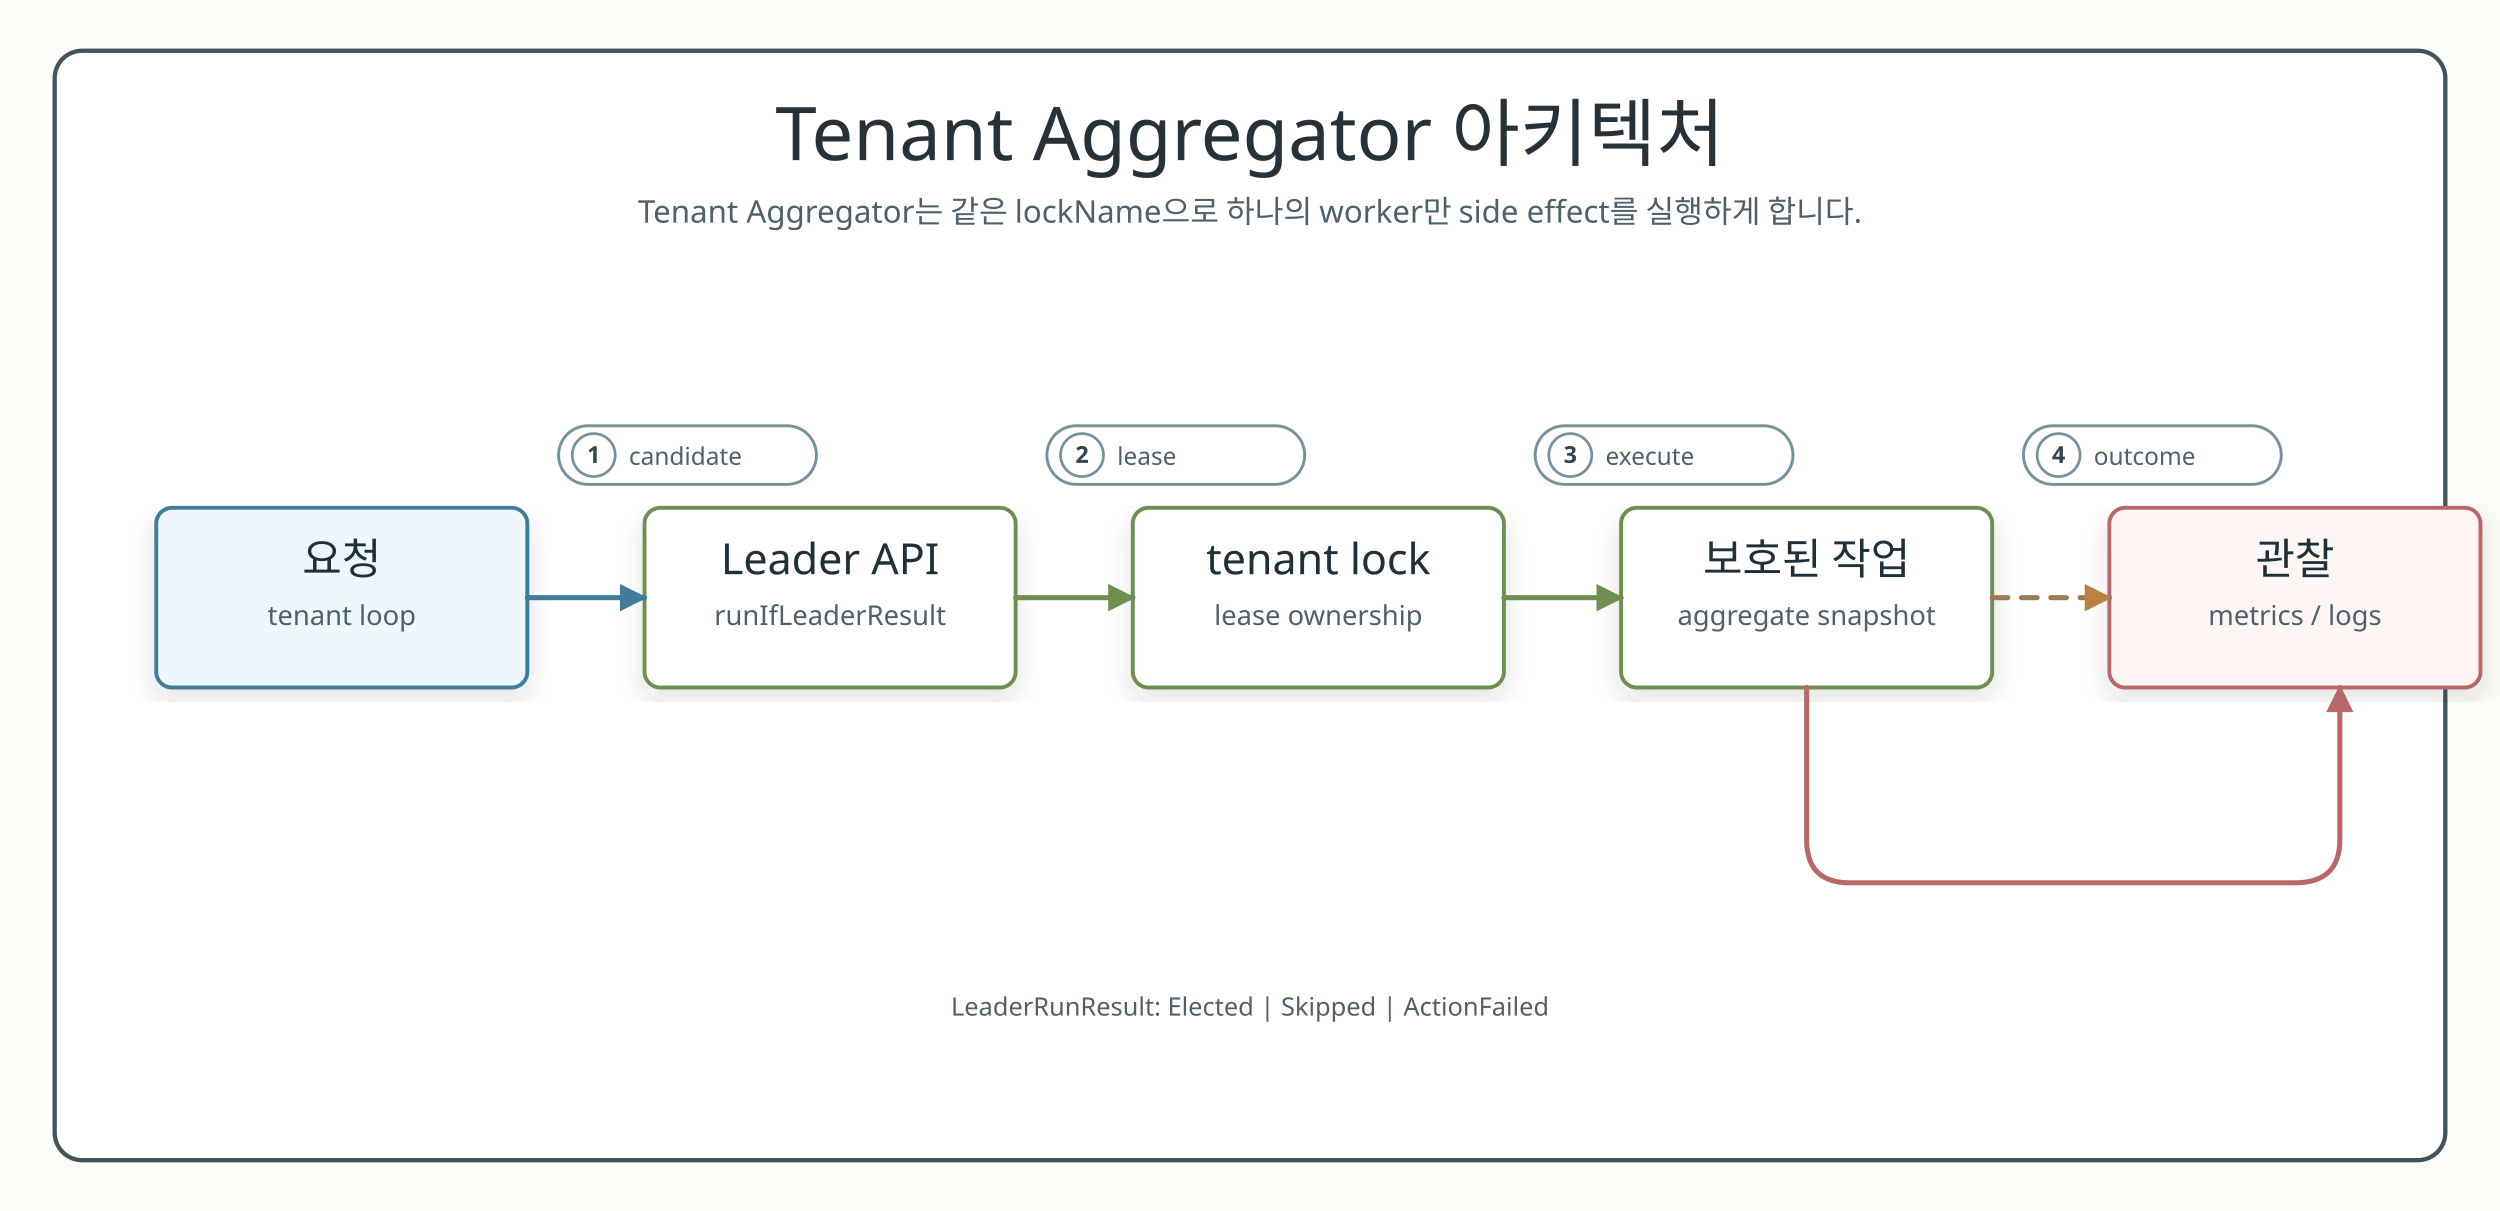
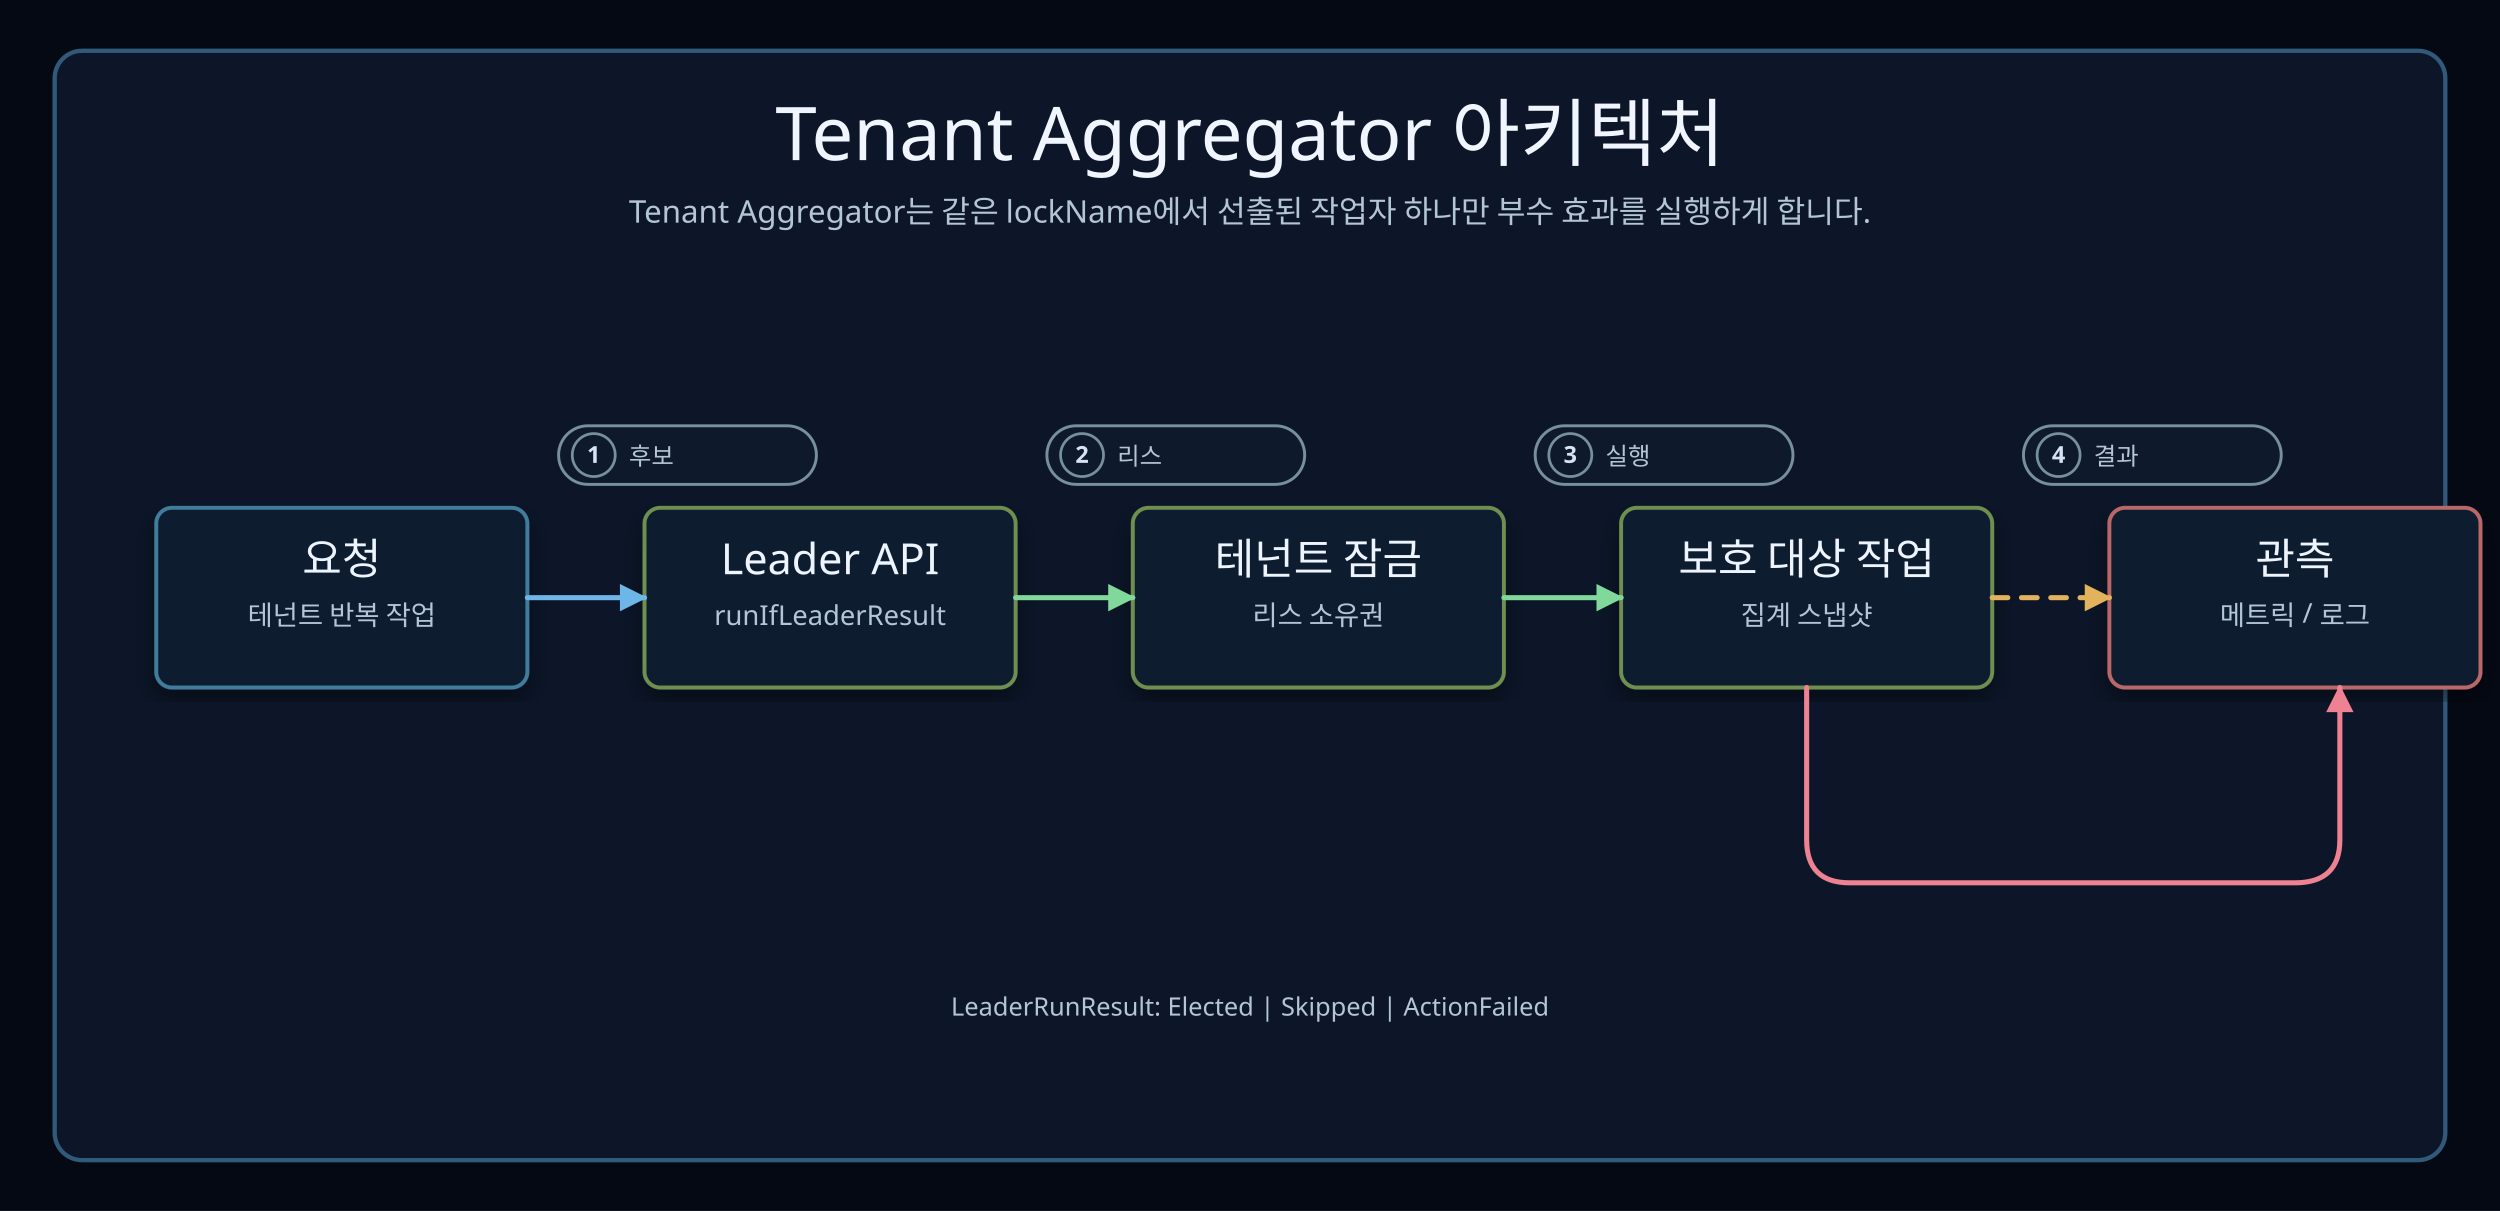
<svg xmlns="http://www.w3.org/2000/svg" width="1280" height="620" viewBox="0 0 1280 620" role="img" aria-labelledby="title desc">
  <defs>
    <filter id="shadow" x="-8%" y="-8%" width="116%" height="116%">
-       <feDropShadow dx="0" dy="6" stdDeviation="6" flood-color="#28343b" flood-opacity="0.13" />
+       <feDropShadow dx="0" dy="6" stdDeviation="6" flood-color="#02050a" flood-opacity="0.42" />
    </filter>
    <marker id="arrow-blue" viewBox="0 0 10 10" markerUnits="userSpaceOnUse" markerWidth="14" markerHeight="14" refX="9" refY="5" orient="auto">
-       <path d="M 0 0 L 10 5 L 0 10 Z" fill="#3f7d9c" stroke="#3f7d9c" stroke-width="0" stroke-dasharray="none" style="stroke-dasharray:none!important" />
+       <path d="M 0 0 L 10 5 L 0 10 Z" fill="#6fb6e8" stroke="#6fb6e8" stroke-width="0" stroke-dasharray="none" style="stroke-dasharray:none!important" />
    </marker>
    <marker id="arrow-green" viewBox="0 0 10 10" markerUnits="userSpaceOnUse" markerWidth="14" markerHeight="14" refX="9" refY="5" orient="auto">
-       <path d="M 0 0 L 10 5 L 0 10 Z" fill="#6e8f4f" stroke="#6e8f4f" stroke-width="0" stroke-dasharray="none" style="stroke-dasharray:none!important" />
+       <path d="M 0 0 L 10 5 L 0 10 Z" fill="#80d99b" stroke="#80d99b" stroke-width="0" stroke-dasharray="none" style="stroke-dasharray:none!important" />
    </marker>
    <marker id="arrow-amber" viewBox="0 0 10 10" markerUnits="userSpaceOnUse" markerWidth="14" markerHeight="14" refX="9" refY="5" orient="auto">
-       <path d="M 0 0 L 10 5 L 0 10 Z" fill="#b98240" stroke="#b98240" stroke-width="0" stroke-dasharray="none" style="stroke-dasharray:none!important" />
+       <path d="M 0 0 L 10 5 L 0 10 Z" fill="#e2b35c" stroke="#e2b35c" stroke-width="0" stroke-dasharray="none" style="stroke-dasharray:none!important" />
    </marker>
    <marker id="arrow-red" viewBox="0 0 10 10" markerUnits="userSpaceOnUse" markerWidth="14" markerHeight="14" refX="9" refY="5" orient="auto">
-       <path d="M 0 0 L 10 5 L 0 10 Z" fill="#b86868" stroke="#b86868" stroke-width="0" stroke-dasharray="none" style="stroke-dasharray:none!important" />
+       <path d="M 0 0 L 10 5 L 0 10 Z" fill="#ef8292" stroke="#ef8292" stroke-width="0" stroke-dasharray="none" style="stroke-dasharray:none!important" />
    </marker>
    <marker id="arrow-slate" viewBox="0 0 10 10" markerUnits="userSpaceOnUse" markerWidth="14" markerHeight="14" refX="9" refY="5" orient="auto">
-       <path d="M 0 0 L 10 5 L 0 10 Z" fill="#78909c" stroke="#78909c" stroke-width="0" stroke-dasharray="none" style="stroke-dasharray:none!important" />
+       <path d="M 0 0 L 10 5 L 0 10 Z" fill="#87a8c2" stroke="#87a8c2" stroke-width="0" stroke-dasharray="none" style="stroke-dasharray:none!important" />
    </marker>
    <style>
-       .canvas{fill:#fbfcf8}.frame{fill:#fff;stroke:#41545d;stroke-width:2.2}
-       .title{font-family:"goorm Sans";font-size:38px;fill:#263238}
-       .subtitle,.detail,.labelText,.footer,.axis,.tick,.legend,.role{font-family:"goorm Sans";fill:#4e6069}
+       .canvas{fill:#050914}.frame{fill:#0c1628;stroke:#315a7a;stroke-width:2.2}
+       .title{font-family:"goorm Sans";font-size:38px;fill:#f0f5ff}
+       .subtitle,.detail,.labelText,.footer,.axis,.tick,.legend,.role{font-family:"goorm Sans";fill:#b4c5d8}
      .subtitle{font-size:16px}.detail{font-size:14px}.footer{font-size:13px}.axis,.tick,.legend{font-size:13px}
      .role{font-family:"goorm Sans Code";font-size:12.5px}
-       .bandTitle,.cardTitle,.participant{font-family:"goorm Sans";fill:#1f3138}
+       .bandTitle,.cardTitle,.participant{font-family:"goorm Sans";fill:#edf4ff}
      .bandTitle{font-size:23px}.cardTitle{font-size:22px}.participant{font-size:19px}
-       .mono,.code,.badgeText{font-family:"goorm Sans Code";fill:#33454e}
-       .band{fill:#f5f9fb;stroke:#c8d7df;stroke-width:1.6}.bandAlt{fill:#fbfdf8;stroke:#d7e0d0;stroke-width:1.6}
-       .card{filter:url(#shadow);stroke-width:2}.header{fill:#fff;stroke:#546e7a;stroke-width:2}
+       .mono,.code,.badgeText{font-family:"goorm Sans Code";fill:#d7e3f2}
+       .band{fill:#101d30;stroke:#294c69;stroke-width:1.6}.bandAlt{fill:#10231f;stroke:#2f6257;stroke-width:1.6}
+       .card{filter:url(#shadow);fill:#111d2f!important;stroke-width:2}.header{fill:#111d2f;stroke:#537a99;stroke-width:2}
+       .surfaceWarm{fill:#211c16;stroke:#8b6a34;stroke-width:2}.surfacePurple{fill:#1c1930;stroke:#7058a2;stroke-width:2}
+       .footerBar{fill:#0e1b2e;stroke:#294c69;stroke-width:2}.tableHeader{fill:#142b46;stroke:#537a99;stroke-width:2}
      .edge,.call,.return,.skip,.state{fill:none;stroke-width:2.6;stroke-linecap:round;stroke-linejoin:round}
-       .call{stroke:#3f7d9c;marker-end:url(#arrow-blue)}.state{stroke:#6e8f4f;marker-end:url(#arrow-green)}
-       .return{stroke:#9b7d54;marker-end:url(#arrow-amber);stroke-dasharray:8 7}.skip{stroke:#b86868;marker-end:url(#arrow-red)}
-       .pill,.label{fill:#fff;stroke-width:1.5}.labelText{font-size:12.5px}.badgeText{font-size:12px;font-weight:700}
-       .lifeline{stroke:#9aaab1;stroke-width:2;stroke-dasharray:7 8}.activation{fill:#e6f2ec;stroke:#5b7e67;stroke-width:1.7}
-       .branch{fill:none;stroke:#78909c;stroke-width:2.2;stroke-dasharray:12 8}.divider{stroke:#78909c;stroke-width:1.4;stroke-dasharray:8 7}
+       .call{stroke:#6fb6e8;marker-end:url(#arrow-blue)}.state{stroke:#80d99b;marker-end:url(#arrow-green)}
+       .return{stroke:#e2b35c;marker-end:url(#arrow-amber);stroke-dasharray:8 7}.skip{stroke:#ef8292;marker-end:url(#arrow-red)}
+       .pill,.label{fill:#0e1a2b;stroke-width:1.5}.badgeCircle{fill:#0e1a2b}.labelText{font-size:12.5px}.badgeText{font-size:12px;font-weight:700}
+       .lifeline{stroke:#52718a;stroke-width:2;stroke-dasharray:7 8}.activation{fill:#193c32;stroke:#71bf8b;stroke-width:1.7}
+       .branch{fill:none;stroke:#7194ae;stroke-width:2.2;stroke-dasharray:12 8}.divider{stroke:#7194ae;stroke-width:1.4;stroke-dasharray:8 7}
    </style>
  </defs>
  <rect class="canvas" width="1280" height="620" />
  <rect class="frame" x="28" y="26" width="1224" height="568" rx="14" />
  <text x="640" y="82" class="title" text-anchor="middle">Tenant Aggregator 아키텍처</text>
-   <text x="640" y="114" class="subtitle" text-anchor="middle">Tenant Aggregator는 같은 lockName으로 하나의 worker만 side effect를 실행하게 합니다.</text>
+   <text x="640" y="114" class="subtitle" text-anchor="middle">Tenant Aggregator는 같은 lockName에서 선출된 작업자 하나만 부수 효과를 실행하게 합니다.</text>
  <g>
    <rect x="80" y="260" width="190" height="92" rx="8" class="card" fill="#eef7fb" stroke="#3f7d9c" />
    <text x="175" y="294" class="cardTitle" text-anchor="middle">요청</text>
-     <text x="175" y="320" class="detail" text-anchor="middle">tenant loop</text>
+     <text x="175" y="320" class="detail" text-anchor="middle">테넌트 반복 작업</text>
  </g>
  <g>
    <rect x="330" y="260" width="190" height="92" rx="8" class="card" fill="#fff" stroke="#6e8f4f" />
    <text x="425" y="294" class="cardTitle" text-anchor="middle">Leader API</text>
    <text x="425" y="320" class="detail" text-anchor="middle">runIfLeaderResult</text>
  </g>
  <g>
    <rect x="580" y="260" width="190" height="92" rx="8" class="card" fill="#fff" stroke="#6e8f4f" />
-     <text x="675" y="294" class="cardTitle" text-anchor="middle">tenant lock</text>
-     <text x="675" y="320" class="detail" text-anchor="middle">lease ownership</text>
+     <text x="675" y="294" class="cardTitle" text-anchor="middle">테넌트 잠금</text>
+     <text x="675" y="320" class="detail" text-anchor="middle">리스 소유권</text>
  </g>
  <g>
    <rect x="830" y="260" width="190" height="92" rx="8" class="card" fill="#fff" stroke="#6e8f4f" />
-     <text x="925" y="294" class="cardTitle" text-anchor="middle">보호된 작업</text>
-     <text x="925" y="320" class="detail" text-anchor="middle">aggregate snapshot</text>
+     <text x="925" y="294" class="cardTitle" text-anchor="middle">보호 대상 작업</text>
+     <text x="925" y="320" class="detail" text-anchor="middle">집계 스냅샷</text>
  </g>
  <g>
    <rect x="1080" y="260" width="190" height="92" rx="8" class="card" fill="#fff5f5" stroke="#b86868" />
-     <text x="1175" y="294" class="cardTitle" text-anchor="middle">관찰</text>
-     <text x="1175" y="320" class="detail" text-anchor="middle">metrics / logs</text>
+     <text x="1175" y="294" class="cardTitle" text-anchor="middle">관측</text>
+     <text x="1175" y="320" class="detail" text-anchor="middle">메트릭 / 로그</text>
  </g>
  <path d="M 270 306 L 330 306" class="call" />
  <path d="M 520 306 L 580 306" class="state" />
  <path d="M 770 306 L 830 306" class="state" />
  <path d="M 1020 306 L 1080 306" class="return" />
  <path d="M 925 352 L 925 430 Q 925 452 947 452 L 1175 452 Q 1198 452 1198 430 L 1198 352" class="skip" />
  <g>
    <rect x="286" y="218" width="132" height="30" rx="15" class="pill" stroke="#78909c" />
-     <circle cx="304" cy="233" r="11" fill="#fff" stroke="#78909c" stroke-width="1.4" />
+     <circle cx="304" cy="233" r="11" class="badgeCircle" stroke="#78909c" stroke-width="1.4" />
    <text x="304" y="237" text-anchor="middle" class="badgeText">1</text>
-     <text x="322" y="238" class="labelText">candidate</text>
+     <text x="322" y="238" class="labelText">후보</text>
  </g>
  <g>
    <rect x="536" y="218" width="132" height="30" rx="15" class="pill" stroke="#78909c" />
-     <circle cx="554" cy="233" r="11" fill="#fff" stroke="#78909c" stroke-width="1.4" />
+     <circle cx="554" cy="233" r="11" class="badgeCircle" stroke="#78909c" stroke-width="1.4" />
    <text x="554" y="237" text-anchor="middle" class="badgeText">2</text>
-     <text x="572" y="238" class="labelText">lease</text>
+     <text x="572" y="238" class="labelText">리스</text>
  </g>
  <g>
    <rect x="786" y="218" width="132" height="30" rx="15" class="pill" stroke="#78909c" />
-     <circle cx="804" cy="233" r="11" fill="#fff" stroke="#78909c" stroke-width="1.4" />
+     <circle cx="804" cy="233" r="11" class="badgeCircle" stroke="#78909c" stroke-width="1.4" />
    <text x="804" y="237" text-anchor="middle" class="badgeText">3</text>
-     <text x="822" y="238" class="labelText">execute</text>
+     <text x="822" y="238" class="labelText">실행</text>
  </g>
  <g>
    <rect x="1036" y="218" width="132" height="30" rx="15" class="pill" stroke="#78909c" />
-     <circle cx="1054" cy="233" r="11" fill="#fff" stroke="#78909c" stroke-width="1.4" />
+     <circle cx="1054" cy="233" r="11" class="badgeCircle" stroke="#78909c" stroke-width="1.4" />
    <text x="1054" y="237" text-anchor="middle" class="badgeText">4</text>
-     <text x="1072" y="238" class="labelText">outcome</text>
+     <text x="1072" y="238" class="labelText">결과</text>
  </g>
  <text x="640" y="520" class="footer" text-anchor="middle">LeaderRunResult: Elected | Skipped | ActionFailed</text>
</svg>
